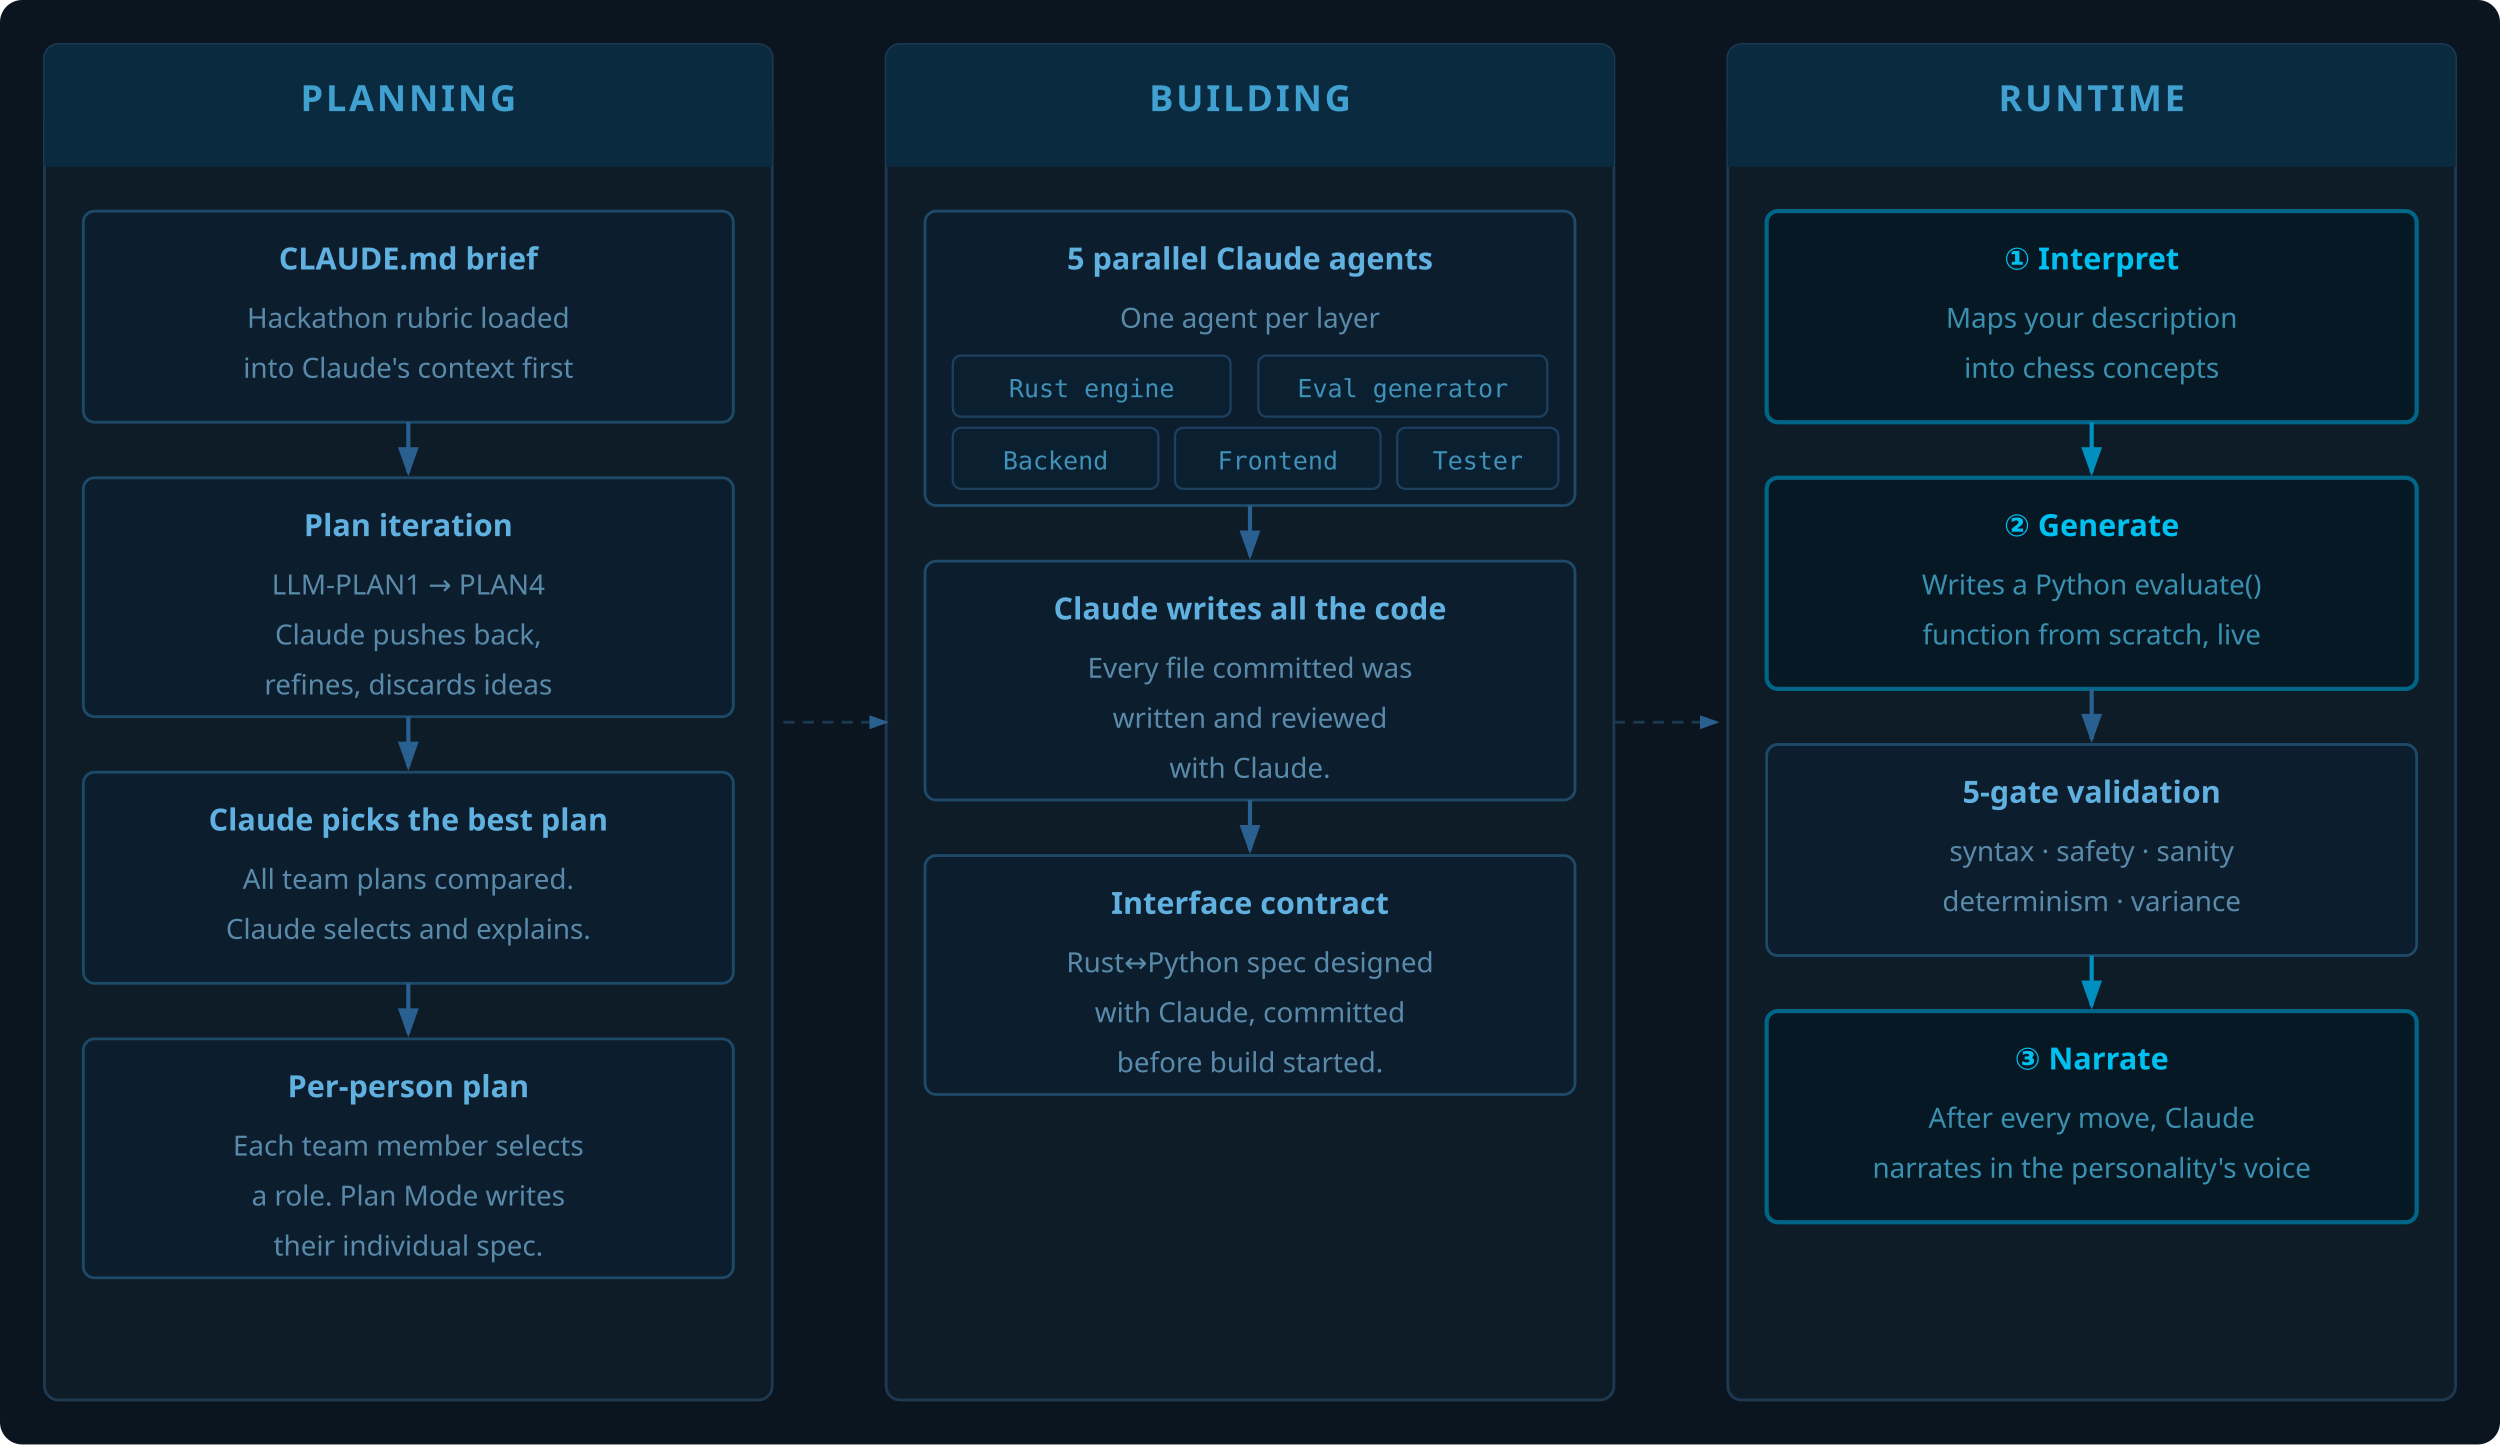
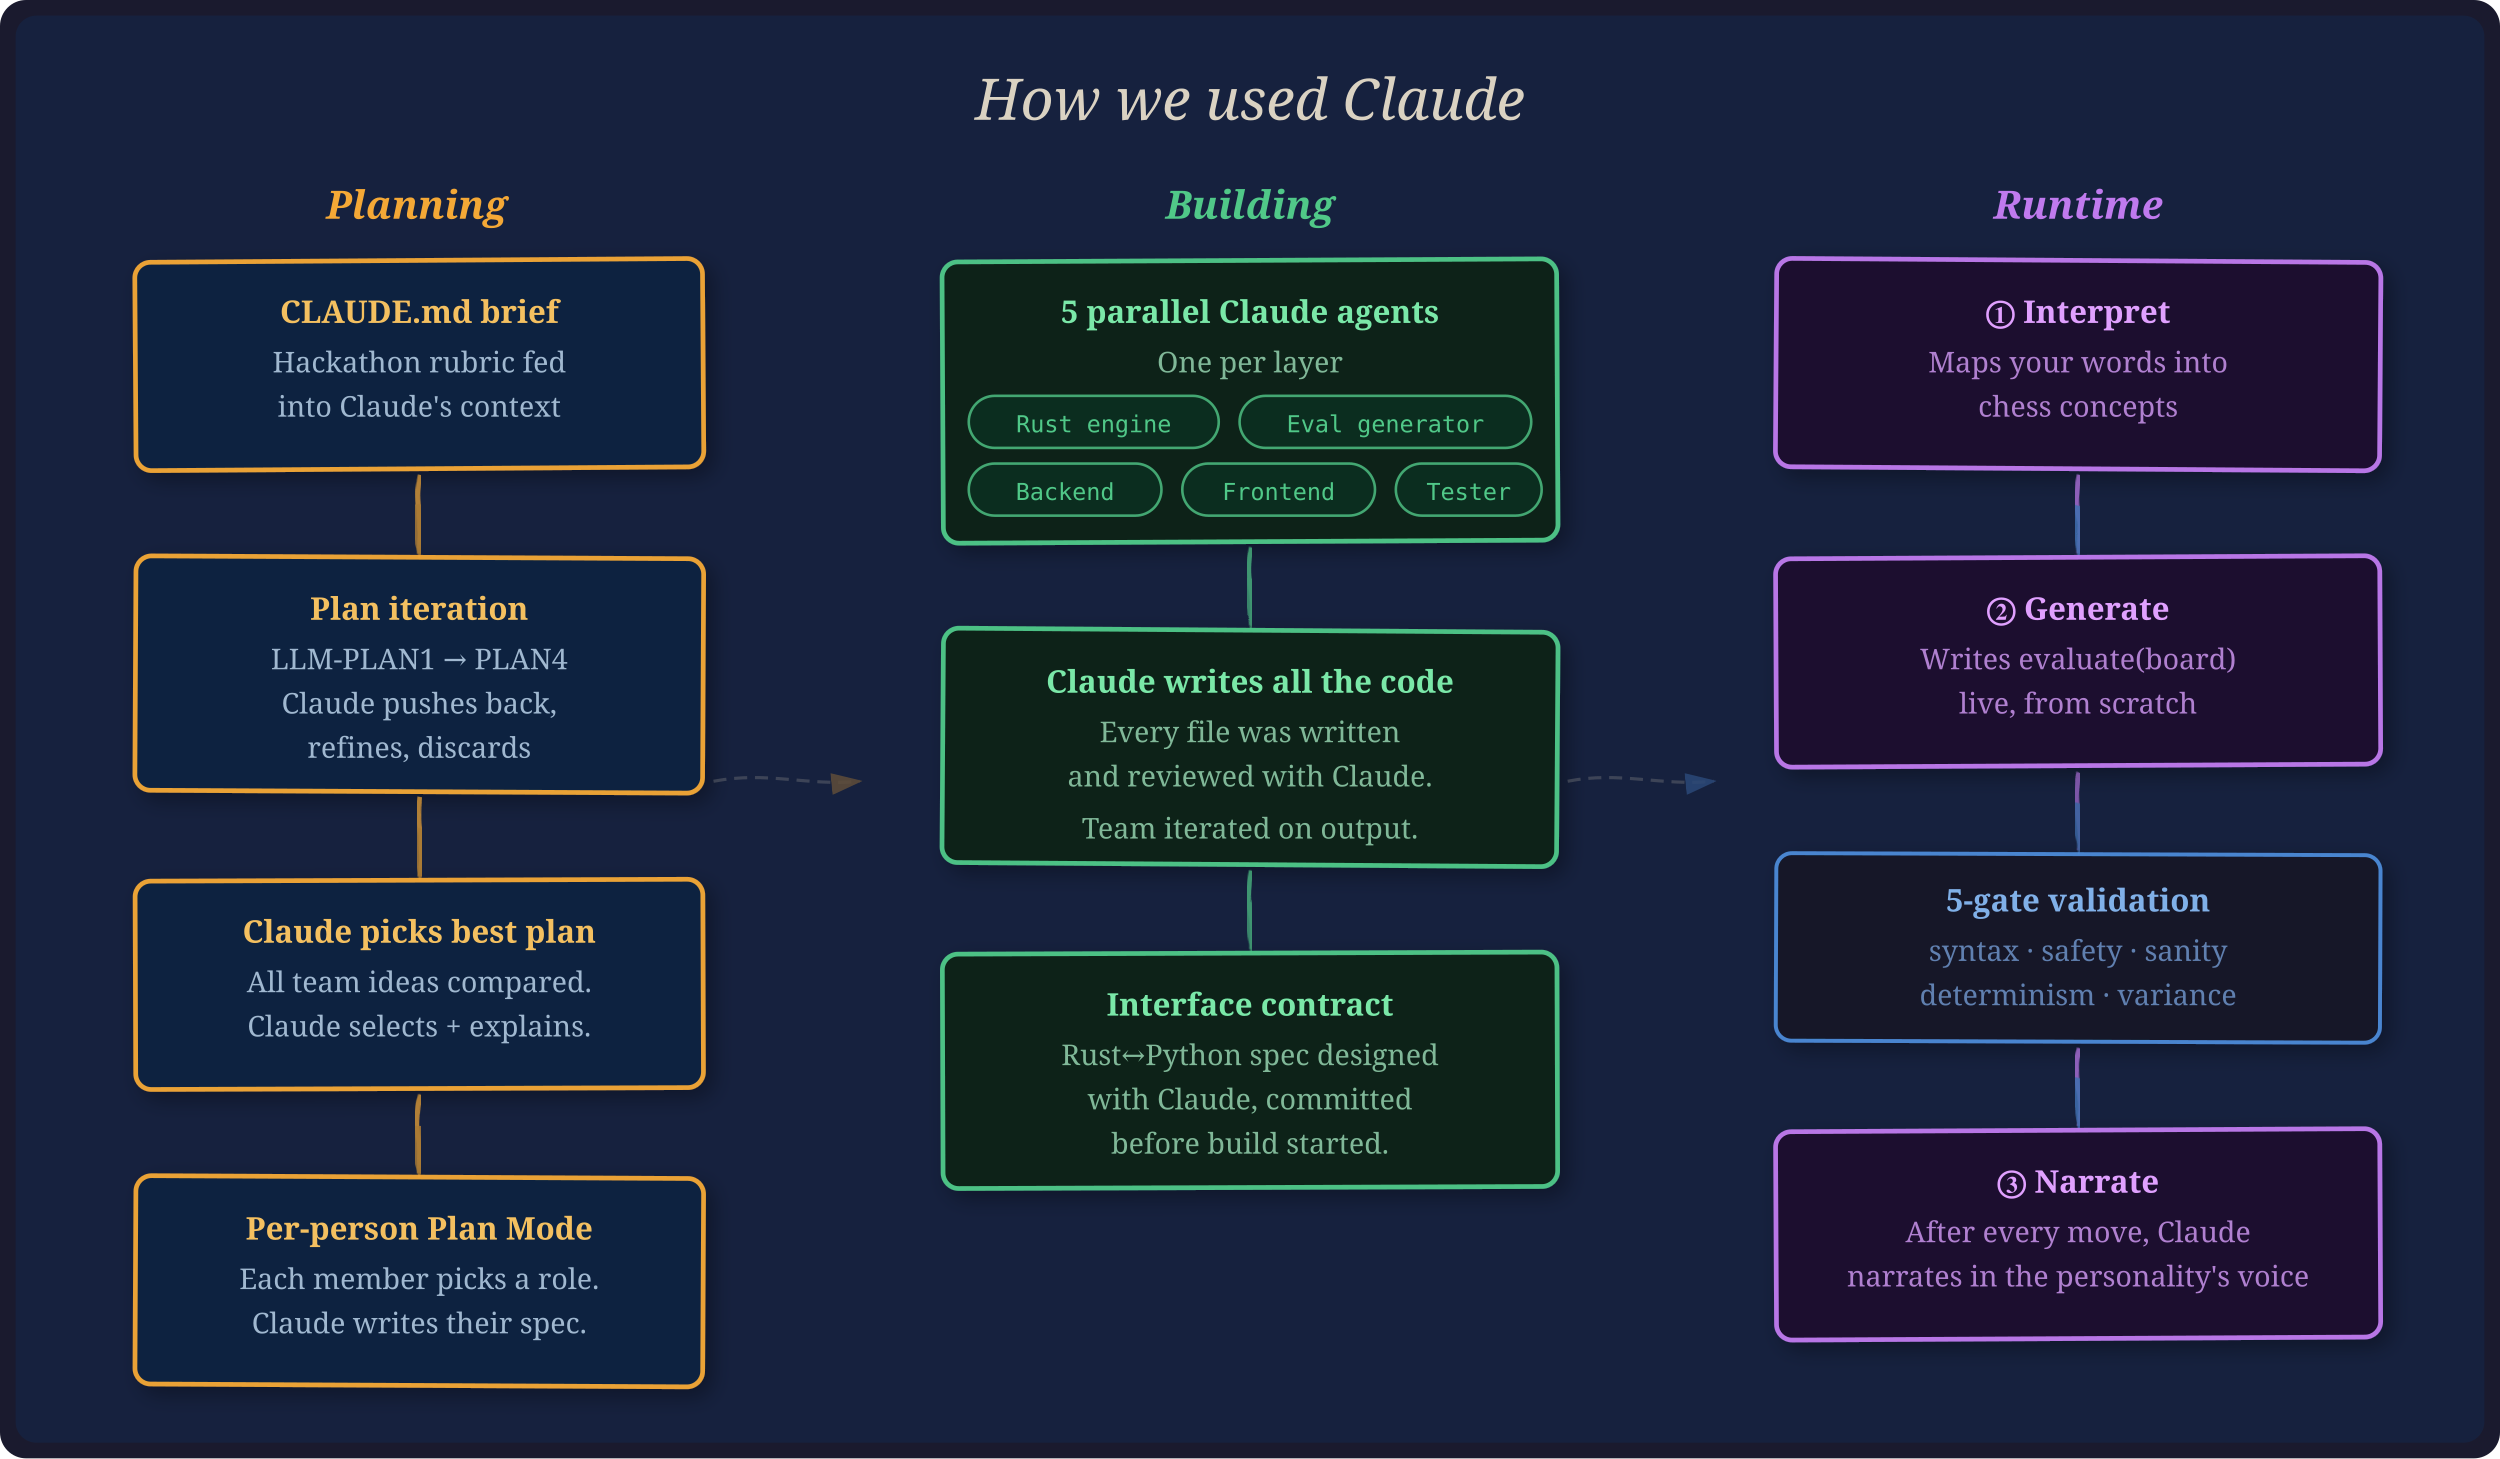
- <svg xmlns="http://www.w3.org/2000/svg" width="900" height="520" viewBox="0 0 900 520">
+ <svg xmlns="http://www.w3.org/2000/svg" width="960" height="560" viewBox="0 0 960 560">
  <defs>
-     <marker id="arr" markerWidth="7" markerHeight="5" refX="6" refY="2.5" orient="auto">
-       <polygon points="0 0,7 2.5,0 5" fill="#2a6090" />
+     <filter id="roughen">
+       <feTurbulence type="turbulence" baseFrequency="0.04" numOctaves="2" result="noise" />
+       <feDisplacementMap in="SourceGraphic" in2="noise" scale="1.4" xChannelSelector="R" yChannelSelector="G" />
+     </filter>
+     <filter id="softshadow" x="-10%" y="-10%" width="130%" height="130%">
+       <feDropShadow dx="3" dy="3" stdDeviation="4" flood-color="#000" flood-opacity="0.35" />
+     </filter>
+     <marker id="ap" markerWidth="10" markerHeight="7" refX="9" refY="3.5" orient="auto">
+       <polygon points="0 0,10 3.5,0 7" fill="#e8a030" opacity="0.85" />
    </marker>
-     <marker id="arrc" markerWidth="7" markerHeight="5" refX="6" refY="2.5" orient="auto">
-       <polygon points="0 0,7 2.5,0 5" fill="#0090c0" />
+     <marker id="ag" markerWidth="10" markerHeight="7" refX="9" refY="3.5" orient="auto">
+       <polygon points="0 0,10 3.5,0 7" fill="#50c888" opacity="0.85" />
+     </marker>
+     <marker id="ab" markerWidth="10" markerHeight="7" refX="9" refY="3.5" orient="auto">
+       <polygon points="0 0,10 3.5,0 7" fill="#5090e0" opacity="0.85" />
    </marker>
  </defs>
-   <rect width="900" height="520" fill="#0b1520" rx="8" />
-   <rect x="16" y="16" width="262" height="488" fill="#0e1c28" rx="5" stroke="#1e3a52" stroke-width="1" />
-   <rect x="319" y="16" width="262" height="488" fill="#0e1c28" rx="5" stroke="#1e3a52" stroke-width="1" />
-   <rect x="622" y="16" width="262" height="488" fill="#0e1c28" rx="5" stroke="#1e3a52" stroke-width="1" />
-   <rect x="16" y="16" width="262" height="44" fill="#0a2a40" rx="5" />
-   <rect x="16" y="44" width="262" height="16" fill="#0a2a40" />
-   <text x="147" y="40" text-anchor="middle" fill="#40a0d0" font-family="sans-serif" font-size="13" font-weight="bold" letter-spacing="1">PLANNING</text>
-   <rect x="319" y="16" width="262" height="44" fill="#0a2a40" rx="5" />
-   <rect x="319" y="44" width="262" height="16" fill="#0a2a40" />
-   <text x="450" y="40" text-anchor="middle" fill="#40a0d0" font-family="sans-serif" font-size="13" font-weight="bold" letter-spacing="1">BUILDING</text>
-   <rect x="622" y="16" width="262" height="44" fill="#0a2a40" rx="5" />
-   <rect x="622" y="44" width="262" height="16" fill="#0a2a40" />
-   <text x="753" y="40" text-anchor="middle" fill="#40a0d0" font-family="sans-serif" font-size="13" font-weight="bold" letter-spacing="1">RUNTIME</text>
-   <rect x="30" y="76" width="234" height="76" fill="#0c1e2e" rx="4" stroke="#1e4a6a" stroke-width="1" />
-   <text x="147" y="97" text-anchor="middle" fill="#60b0e0" font-family="sans-serif" font-size="11" font-weight="bold">CLAUDE.md brief</text>
-   <text x="147" y="118" text-anchor="middle" fill="#5a8aaa" font-family="sans-serif" font-size="10">Hackathon rubric loaded</text>
-   <text x="147" y="136" text-anchor="middle" fill="#5a8aaa" font-family="sans-serif" font-size="10">into Claude's context first</text>
-   <line x1="147" y1="152" x2="147" y2="170" stroke="#2a6090" stroke-width="1.5" marker-end="url(#arr)" />
-   <rect x="30" y="172" width="234" height="86" fill="#0c1e2e" rx="4" stroke="#1e4a6a" stroke-width="1" />
-   <text x="147" y="193" text-anchor="middle" fill="#60b0e0" font-family="sans-serif" font-size="11" font-weight="bold">Plan iteration</text>
-   <text x="147" y="214" text-anchor="middle" fill="#5a8aaa" font-family="sans-serif" font-size="10">LLM-PLAN1 → PLAN4</text>
-   <text x="147" y="232" text-anchor="middle" fill="#5a8aaa" font-family="sans-serif" font-size="10">Claude pushes back,</text>
-   <text x="147" y="250" text-anchor="middle" fill="#5a8aaa" font-family="sans-serif" font-size="10">refines, discards ideas</text>
-   <line x1="147" y1="258" x2="147" y2="276" stroke="#2a6090" stroke-width="1.5" marker-end="url(#arr)" />
-   <rect x="30" y="278" width="234" height="76" fill="#0c1e2e" rx="4" stroke="#1e4a6a" stroke-width="1" />
-   <text x="147" y="299" text-anchor="middle" fill="#60b0e0" font-family="sans-serif" font-size="11" font-weight="bold">Claude picks the best plan</text>
-   <text x="147" y="320" text-anchor="middle" fill="#5a8aaa" font-family="sans-serif" font-size="10">All team plans compared.</text>
-   <text x="147" y="338" text-anchor="middle" fill="#5a8aaa" font-family="sans-serif" font-size="10">Claude selects and explains.</text>
-   <line x1="147" y1="354" x2="147" y2="372" stroke="#2a6090" stroke-width="1.5" marker-end="url(#arr)" />
-   <rect x="30" y="374" width="234" height="86" fill="#0c1e2e" rx="4" stroke="#1e4a6a" stroke-width="1" />
-   <text x="147" y="395" text-anchor="middle" fill="#60b0e0" font-family="sans-serif" font-size="11" font-weight="bold">Per-person plan</text>
-   <text x="147" y="416" text-anchor="middle" fill="#5a8aaa" font-family="sans-serif" font-size="10">Each team member selects</text>
-   <text x="147" y="434" text-anchor="middle" fill="#5a8aaa" font-family="sans-serif" font-size="10">a role. Plan Mode writes</text>
-   <text x="147" y="452" text-anchor="middle" fill="#5a8aaa" font-family="sans-serif" font-size="10">their individual spec.</text>
-   <rect x="333" y="76" width="234" height="106" fill="#0c1e2e" rx="4" stroke="#1e4a6a" stroke-width="1" />
-   <text x="450" y="97" text-anchor="middle" fill="#60b0e0" font-family="sans-serif" font-size="11" font-weight="bold">5 parallel Claude agents</text>
-   <text x="450" y="118" text-anchor="middle" fill="#5a8aaa" font-family="sans-serif" font-size="10">One agent per layer</text>
-   <rect x="343" y="128" width="100" height="22" fill="#0a2030" rx="3" stroke="#1e4060" stroke-width="0.8" />
-   <text x="393" y="143" text-anchor="middle" fill="#4090b8" font-family="monospace" font-size="9">Rust engine</text>
-   <rect x="453" y="128" width="104" height="22" fill="#0a2030" rx="3" stroke="#1e4060" stroke-width="0.8" />
-   <text x="505" y="143" text-anchor="middle" fill="#4090b8" font-family="monospace" font-size="9">Eval generator</text>
-   <rect x="343" y="154" width="74" height="22" fill="#0a2030" rx="3" stroke="#1e4060" stroke-width="0.8" />
-   <text x="380" y="169" text-anchor="middle" fill="#4090b8" font-family="monospace" font-size="9">Backend</text>
-   <rect x="423" y="154" width="74" height="22" fill="#0a2030" rx="3" stroke="#1e4060" stroke-width="0.8" />
-   <text x="460" y="169" text-anchor="middle" fill="#4090b8" font-family="monospace" font-size="9">Frontend</text>
-   <rect x="503" y="154" width="58" height="22" fill="#0a2030" rx="3" stroke="#1e4060" stroke-width="0.8" />
-   <text x="532" y="169" text-anchor="middle" fill="#4090b8" font-family="monospace" font-size="9">Tester</text>
-   <line x1="450" y1="182" x2="450" y2="200" stroke="#2a6090" stroke-width="1.5" marker-end="url(#arr)" />
-   <rect x="333" y="202" width="234" height="86" fill="#0c1e2e" rx="4" stroke="#1e4a6a" stroke-width="1" />
-   <text x="450" y="223" text-anchor="middle" fill="#60b0e0" font-family="sans-serif" font-size="11" font-weight="bold">Claude writes all the code</text>
-   <text x="450" y="244" text-anchor="middle" fill="#5a8aaa" font-family="sans-serif" font-size="10">Every file committed was</text>
-   <text x="450" y="262" text-anchor="middle" fill="#5a8aaa" font-family="sans-serif" font-size="10">written and reviewed</text>
-   <text x="450" y="280" text-anchor="middle" fill="#5a8aaa" font-family="sans-serif" font-size="10">with Claude.</text>
-   <line x1="450" y1="288" x2="450" y2="306" stroke="#2a6090" stroke-width="1.5" marker-end="url(#arr)" />
-   <rect x="333" y="308" width="234" height="86" fill="#0c1e2e" rx="4" stroke="#1e4a6a" stroke-width="1" />
-   <text x="450" y="329" text-anchor="middle" fill="#60b0e0" font-family="sans-serif" font-size="11" font-weight="bold">Interface contract</text>
-   <text x="450" y="350" text-anchor="middle" fill="#5a8aaa" font-family="sans-serif" font-size="10">Rust↔Python spec designed</text>
-   <text x="450" y="368" text-anchor="middle" fill="#5a8aaa" font-family="sans-serif" font-size="10">with Claude, committed</text>
-   <text x="450" y="386" text-anchor="middle" fill="#5a8aaa" font-family="sans-serif" font-size="10">before build started.</text>
-   <rect x="636" y="76" width="234" height="76" fill="#061824" rx="4" stroke="#006688" stroke-width="1.5" />
-   <text x="753" y="97" text-anchor="middle" fill="#00c0f0" font-family="sans-serif" font-size="11" font-weight="bold">① Interpret</text>
-   <text x="753" y="118" text-anchor="middle" fill="#3a90b0" font-family="sans-serif" font-size="10">Maps your description</text>
-   <text x="753" y="136" text-anchor="middle" fill="#3a90b0" font-family="sans-serif" font-size="10">into chess concepts</text>
-   <line x1="753" y1="152" x2="753" y2="170" stroke="#0090c0" stroke-width="1.5" marker-end="url(#arrc)" />
-   <rect x="636" y="172" width="234" height="76" fill="#061824" rx="4" stroke="#006688" stroke-width="1.5" />
-   <text x="753" y="193" text-anchor="middle" fill="#00c0f0" font-family="sans-serif" font-size="11" font-weight="bold">② Generate</text>
-   <text x="753" y="214" text-anchor="middle" fill="#3a90b0" font-family="sans-serif" font-size="10">Writes a Python evaluate()</text>
-   <text x="753" y="232" text-anchor="middle" fill="#3a90b0" font-family="sans-serif" font-size="10">function from scratch, live</text>
-   <line x1="753" y1="248" x2="753" y2="266" stroke="#2a6090" stroke-width="1.5" marker-end="url(#arr)" />
-   <rect x="636" y="268" width="234" height="76" fill="#0c1e2e" rx="4" stroke="#1e4a6a" stroke-width="1" />
-   <text x="753" y="289" text-anchor="middle" fill="#60b0e0" font-family="sans-serif" font-size="11" font-weight="bold">5-gate validation</text>
-   <text x="753" y="310" text-anchor="middle" fill="#5a8aaa" font-family="sans-serif" font-size="10">syntax · safety · sanity</text>
-   <text x="753" y="328" text-anchor="middle" fill="#5a8aaa" font-family="sans-serif" font-size="10">determinism · variance</text>
-   <line x1="753" y1="344" x2="753" y2="362" stroke="#0090c0" stroke-width="1.5" marker-end="url(#arrc)" />
-   <rect x="636" y="364" width="234" height="76" fill="#061824" rx="4" stroke="#006688" stroke-width="1.5" />
-   <text x="753" y="385" text-anchor="middle" fill="#00c0f0" font-family="sans-serif" font-size="11" font-weight="bold">③ Narrate</text>
-   <text x="753" y="406" text-anchor="middle" fill="#3a90b0" font-family="sans-serif" font-size="10">After every move, Claude</text>
-   <text x="753" y="424" text-anchor="middle" fill="#3a90b0" font-family="sans-serif" font-size="10">narrates in the personality's voice</text>
-   <line x1="282" y1="260" x2="319" y2="260" stroke="#1a3a50" stroke-width="1" stroke-dasharray="4 3" marker-end="url(#arr)" />
-   <line x1="581" y1="260" x2="618" y2="260" stroke="#1a3a50" stroke-width="1" stroke-dasharray="4 3" marker-end="url(#arr)" />
+   <rect width="960" height="560" fill="#1a1a2e" rx="10" />
+   <rect x="6" y="6" width="948" height="548" fill="#16213e" rx="8" />
+   <rect x="6" y="6" width="948" height="548" fill="url(#paper)" rx="8" opacity="0.04" />
+   <text x="480" y="46" text-anchor="middle" font-family="Georgia, serif" font-size="22" fill="#f0e6d0" font-style="italic" opacity="0.9">How we used Claude</text>
+   <line x1="160" y1="54" x2="800" y2="54" stroke="#f0e6d0" stroke-width="1" opacity="0.2" filter="url(#roughen)" />
+   <text x="160" y="84" text-anchor="middle" font-family="Georgia, serif" font-size="15" fill="#f4a836" font-weight="bold" font-style="italic">Planning</text>
+   <line x1="60" y1="90" x2="260" y2="90" stroke="#f4a836" stroke-width="1.5" opacity="0.5" filter="url(#roughen)" />
+   <rect x="52" y="100" width="218" height="80" rx="6" fill="#0f2440" stroke="#f4a836" stroke-width="1.8" opacity="0.95" filter="url(#softshadow)" transform="rotate(-0.4,161,140)" />
+   <text x="161" y="124" text-anchor="middle" font-family="Georgia, serif" font-size="12" fill="#f4c060" font-weight="bold">CLAUDE.md brief</text>
+   <text x="161" y="143" text-anchor="middle" font-family="Georgia, serif" font-size="11" fill="#a0b8d0">Hackathon rubric fed</text>
+   <text x="161" y="160" text-anchor="middle" font-family="Georgia, serif" font-size="11" fill="#a0b8d0">into Claude's context</text>
+   <path d="M 161 182 C 158 194 162 200 161 212" stroke="#f4a836" stroke-width="2" fill="none" opacity="0.7" marker-end="url(#ap)" filter="url(#roughen)" />
+   <rect x="52" y="214" width="218" height="90" rx="6" fill="#0f2440" stroke="#f4a836" stroke-width="1.8" opacity="0.95" filter="url(#softshadow)" transform="rotate(0.3,161,259)" />
+   <text x="161" y="238" text-anchor="middle" font-family="Georgia, serif" font-size="12" fill="#f4c060" font-weight="bold">Plan iteration</text>
+   <text x="161" y="257" text-anchor="middle" font-family="Georgia, serif" font-size="11" fill="#a0b8d0">LLM-PLAN1 → PLAN4</text>
+   <text x="161" y="274" text-anchor="middle" font-family="Georgia, serif" font-size="11" fill="#a0b8d0">Claude pushes back,</text>
+   <text x="161" y="291" text-anchor="middle" font-family="Georgia, serif" font-size="11" fill="#a0b8d0">refines, discards</text>
+   <path d="M 161 306 C 159 318 163 324 161 336" stroke="#f4a836" stroke-width="2" fill="none" opacity="0.7" marker-end="url(#ap)" filter="url(#roughen)" />
+   <rect x="52" y="338" width="218" height="80" rx="6" fill="#0f2440" stroke="#f4a836" stroke-width="1.8" opacity="0.95" filter="url(#softshadow)" transform="rotate(-0.2,161,378)" />
+   <text x="161" y="362" text-anchor="middle" font-family="Georgia, serif" font-size="12" fill="#f4c060" font-weight="bold">Claude picks best plan</text>
+   <text x="161" y="381" text-anchor="middle" font-family="Georgia, serif" font-size="11" fill="#a0b8d0">All team ideas compared.</text>
+   <text x="161" y="398" text-anchor="middle" font-family="Georgia, serif" font-size="11" fill="#a0b8d0">Claude selects + explains.</text>
+   <path d="M 161 420 C 158 432 162 438 161 450" stroke="#f4a836" stroke-width="2" fill="none" opacity="0.7" marker-end="url(#ap)" filter="url(#roughen)" />
+   <rect x="52" y="452" width="218" height="80" rx="6" fill="#0f2440" stroke="#f4a836" stroke-width="1.8" opacity="0.95" filter="url(#softshadow)" transform="rotate(0.3,161,492)" />
+   <text x="161" y="476" text-anchor="middle" font-family="Georgia, serif" font-size="12" fill="#f4c060" font-weight="bold">Per-person Plan Mode</text>
+   <text x="161" y="495" text-anchor="middle" font-family="Georgia, serif" font-size="11" fill="#a0b8d0">Each member picks a role.</text>
+   <text x="161" y="512" text-anchor="middle" font-family="Georgia, serif" font-size="11" fill="#a0b8d0">Claude writes their spec.</text>
+   <text x="480" y="84" text-anchor="middle" font-family="Georgia, serif" font-size="15" fill="#50c888" font-weight="bold" font-style="italic">Building</text>
+   <line x1="360" y1="90" x2="600" y2="90" stroke="#50c888" stroke-width="1.5" opacity="0.5" filter="url(#roughen)" />
+   <rect x="362" y="100" width="236" height="108" rx="6" fill="#0d2218" stroke="#50c888" stroke-width="1.8" opacity="0.95" filter="url(#softshadow)" transform="rotate(-0.3,480,154)" />
+   <text x="480" y="124" text-anchor="middle" font-family="Georgia, serif" font-size="12" fill="#7ae8a8" font-weight="bold">5 parallel Claude agents</text>
+   <text x="480" y="143" text-anchor="middle" font-family="Georgia, serif" font-size="11" fill="#80b898">One per layer</text>
+   <rect x="372" y="152" width="96" height="20" rx="10" fill="#0a3020" stroke="#50c888" stroke-width="1" opacity="0.8" />
+   <text x="420" y="166" text-anchor="middle" font-family="monospace" font-size="9" fill="#50c888">Rust engine</text>
+   <rect x="476" y="152" width="112" height="20" rx="10" fill="#0a3020" stroke="#50c888" stroke-width="1" opacity="0.8" />
+   <text x="532" y="166" text-anchor="middle" font-family="monospace" font-size="9" fill="#50c888">Eval generator</text>
+   <rect x="372" y="178" width="74" height="20" rx="10" fill="#0a3020" stroke="#50c888" stroke-width="1" opacity="0.8" />
+   <text x="409" y="192" text-anchor="middle" font-family="monospace" font-size="9" fill="#50c888">Backend</text>
+   <rect x="454" y="178" width="74" height="20" rx="10" fill="#0a3020" stroke="#50c888" stroke-width="1" opacity="0.8" />
+   <text x="491" y="192" text-anchor="middle" font-family="monospace" font-size="9" fill="#50c888">Frontend</text>
+   <rect x="536" y="178" width="56" height="20" rx="10" fill="#0a3020" stroke="#50c888" stroke-width="1" opacity="0.8" />
+   <text x="564" y="192" text-anchor="middle" font-family="monospace" font-size="9" fill="#50c888">Tester</text>
+   <path d="M 480 210 C 477 222 482 228 480 240" stroke="#50c888" stroke-width="2" fill="none" opacity="0.7" marker-end="url(#ag)" filter="url(#roughen)" />
+   <rect x="362" y="242" width="236" height="90" rx="6" fill="#0d2218" stroke="#50c888" stroke-width="1.8" opacity="0.95" filter="url(#softshadow)" transform="rotate(0.4,480,287)" />
+   <text x="480" y="266" text-anchor="middle" font-family="Georgia, serif" font-size="12" fill="#7ae8a8" font-weight="bold">Claude writes all the code</text>
+   <text x="480" y="285" text-anchor="middle" font-family="Georgia, serif" font-size="11" fill="#80b898">Every file was written</text>
+   <text x="480" y="302" text-anchor="middle" font-family="Georgia, serif" font-size="11" fill="#80b898">and reviewed with Claude.</text>
+   <text x="480" y="322" text-anchor="middle" font-family="Georgia, serif" font-size="11" fill="#80b898">Team iterated on output.</text>
+   <path d="M 480 334 C 477 346 482 352 480 364" stroke="#50c888" stroke-width="2" fill="none" opacity="0.7" marker-end="url(#ag)" filter="url(#roughen)" />
+   <rect x="362" y="366" width="236" height="90" rx="6" fill="#0d2218" stroke="#50c888" stroke-width="1.8" opacity="0.95" filter="url(#softshadow)" transform="rotate(-0.2,480,411)" />
+   <text x="480" y="390" text-anchor="middle" font-family="Georgia, serif" font-size="12" fill="#7ae8a8" font-weight="bold">Interface contract</text>
+   <text x="480" y="409" text-anchor="middle" font-family="Georgia, serif" font-size="11" fill="#80b898">Rust↔Python spec designed</text>
+   <text x="480" y="426" text-anchor="middle" font-family="Georgia, serif" font-size="11" fill="#80b898">with Claude, committed</text>
+   <text x="480" y="443" text-anchor="middle" font-family="Georgia, serif" font-size="11" fill="#80b898">before build started.</text>
+   <text x="798" y="84" text-anchor="middle" font-family="Georgia, serif" font-size="15" fill="#c07aee" font-weight="bold" font-style="italic">Runtime</text>
+   <line x1="680" y1="90" x2="910" y2="90" stroke="#c07aee" stroke-width="1.5" opacity="0.5" filter="url(#roughen)" />
+   <rect x="682" y="100" width="232" height="80" rx="6" fill="#1a0d2e" stroke="#c07aee" stroke-width="1.8" opacity="0.95" filter="url(#softshadow)" transform="rotate(0.4,798,140)" />
+   <text x="798" y="124" text-anchor="middle" font-family="Georgia, serif" font-size="12" fill="#e0a0ff" font-weight="bold">① Interpret</text>
+   <text x="798" y="143" text-anchor="middle" font-family="Georgia, serif" font-size="11" fill="#b080d0">Maps your words into</text>
+   <text x="798" y="160" text-anchor="middle" font-family="Georgia, serif" font-size="11" fill="#b080d0">chess concepts</text>
+   <path d="M 798 182 C 795 194 800 200 798 212" stroke="#c07aee" stroke-width="2" fill="none" opacity="0.7" marker-end="url(#ab)" filter="url(#roughen)" />
+   <rect x="682" y="214" width="232" height="80" rx="6" fill="#1a0d2e" stroke="#c07aee" stroke-width="1.8" opacity="0.95" filter="url(#softshadow)" transform="rotate(-0.3,798,254)" />
+   <text x="798" y="238" text-anchor="middle" font-family="Georgia, serif" font-size="12" fill="#e0a0ff" font-weight="bold">② Generate</text>
+   <text x="798" y="257" text-anchor="middle" font-family="Georgia, serif" font-size="11" fill="#b080d0">Writes evaluate(board)</text>
+   <text x="798" y="274" text-anchor="middle" font-family="Georgia, serif" font-size="11" fill="#b080d0">live, from scratch</text>
+   <path d="M 798 296 C 795 308 800 314 798 326" stroke="#c07aee" stroke-width="2" fill="none" opacity="0.6" marker-end="url(#ab)" filter="url(#roughen)" />
+   <rect x="682" y="328" width="232" height="72" rx="6" fill="#131828" stroke="#5090e0" stroke-width="1.5" opacity="0.9" filter="url(#softshadow)" transform="rotate(0.2,798,364)" />
+   <text x="798" y="350" text-anchor="middle" font-family="Georgia, serif" font-size="12" fill="#80b0e8" font-weight="bold">5-gate validation</text>
+   <text x="798" y="369" text-anchor="middle" font-family="Georgia, serif" font-size="11" fill="#6080b0">syntax · safety · sanity</text>
+   <text x="798" y="386" text-anchor="middle" font-family="Georgia, serif" font-size="11" fill="#6080b0">determinism · variance</text>
+   <path d="M 798 402 C 795 414 800 420 798 432" stroke="#c07aee" stroke-width="2" fill="none" opacity="0.7" marker-end="url(#ab)" filter="url(#roughen)" />
+   <rect x="682" y="434" width="232" height="80" rx="6" fill="#1a0d2e" stroke="#c07aee" stroke-width="1.8" opacity="0.95" filter="url(#softshadow)" transform="rotate(-0.3,798,474)" />
+   <text x="798" y="458" text-anchor="middle" font-family="Georgia, serif" font-size="12" fill="#e0a0ff" font-weight="bold">③ Narrate</text>
+   <text x="798" y="477" text-anchor="middle" font-family="Georgia, serif" font-size="11" fill="#b080d0">After every move, Claude</text>
+   <text x="798" y="494" text-anchor="middle" font-family="Georgia, serif" font-size="11" fill="#b080d0">narrates in the personality's voice</text>
+   <path d="M 274 300 C 295 296 310 302 330 300" stroke="#888" stroke-width="1.2" fill="none" opacity="0.35" stroke-dasharray="5 3" marker-end="url(#ap)" />
+   <path d="M 602 300 C 622 296 638 302 658 300" stroke="#888" stroke-width="1.2" fill="none" opacity="0.35" stroke-dasharray="5 3" marker-end="url(#ab)" />
</svg>
